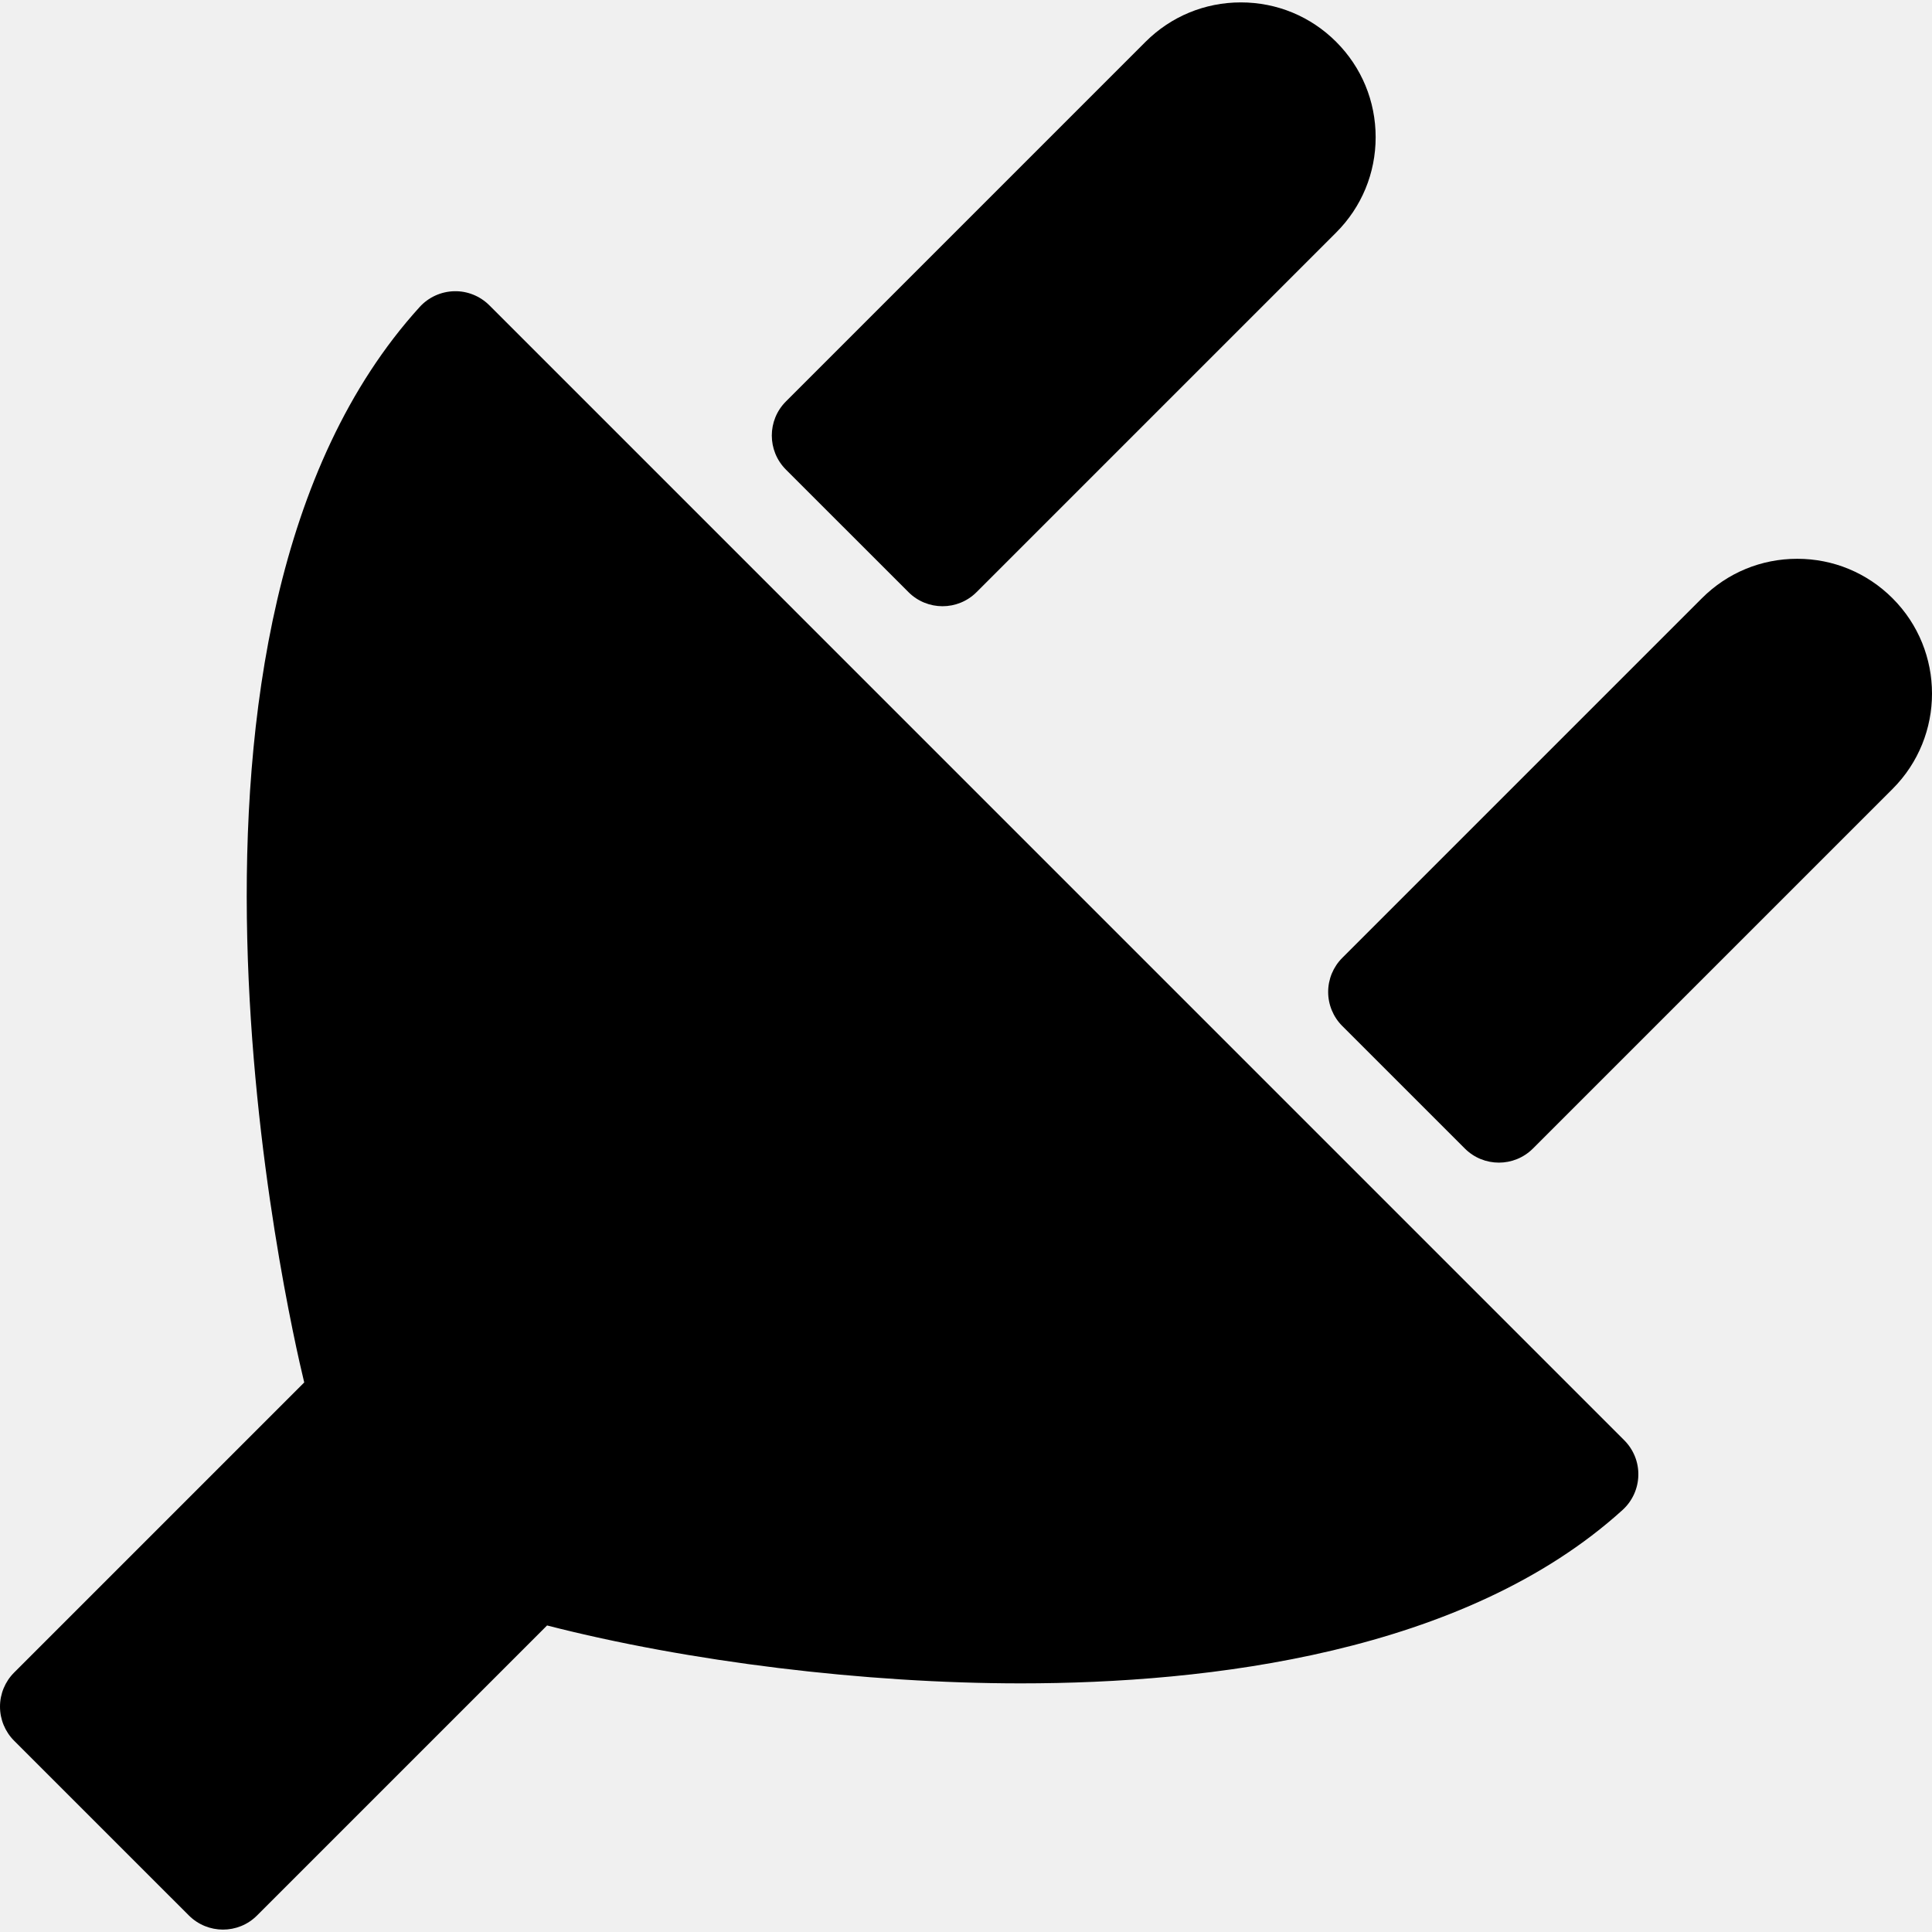
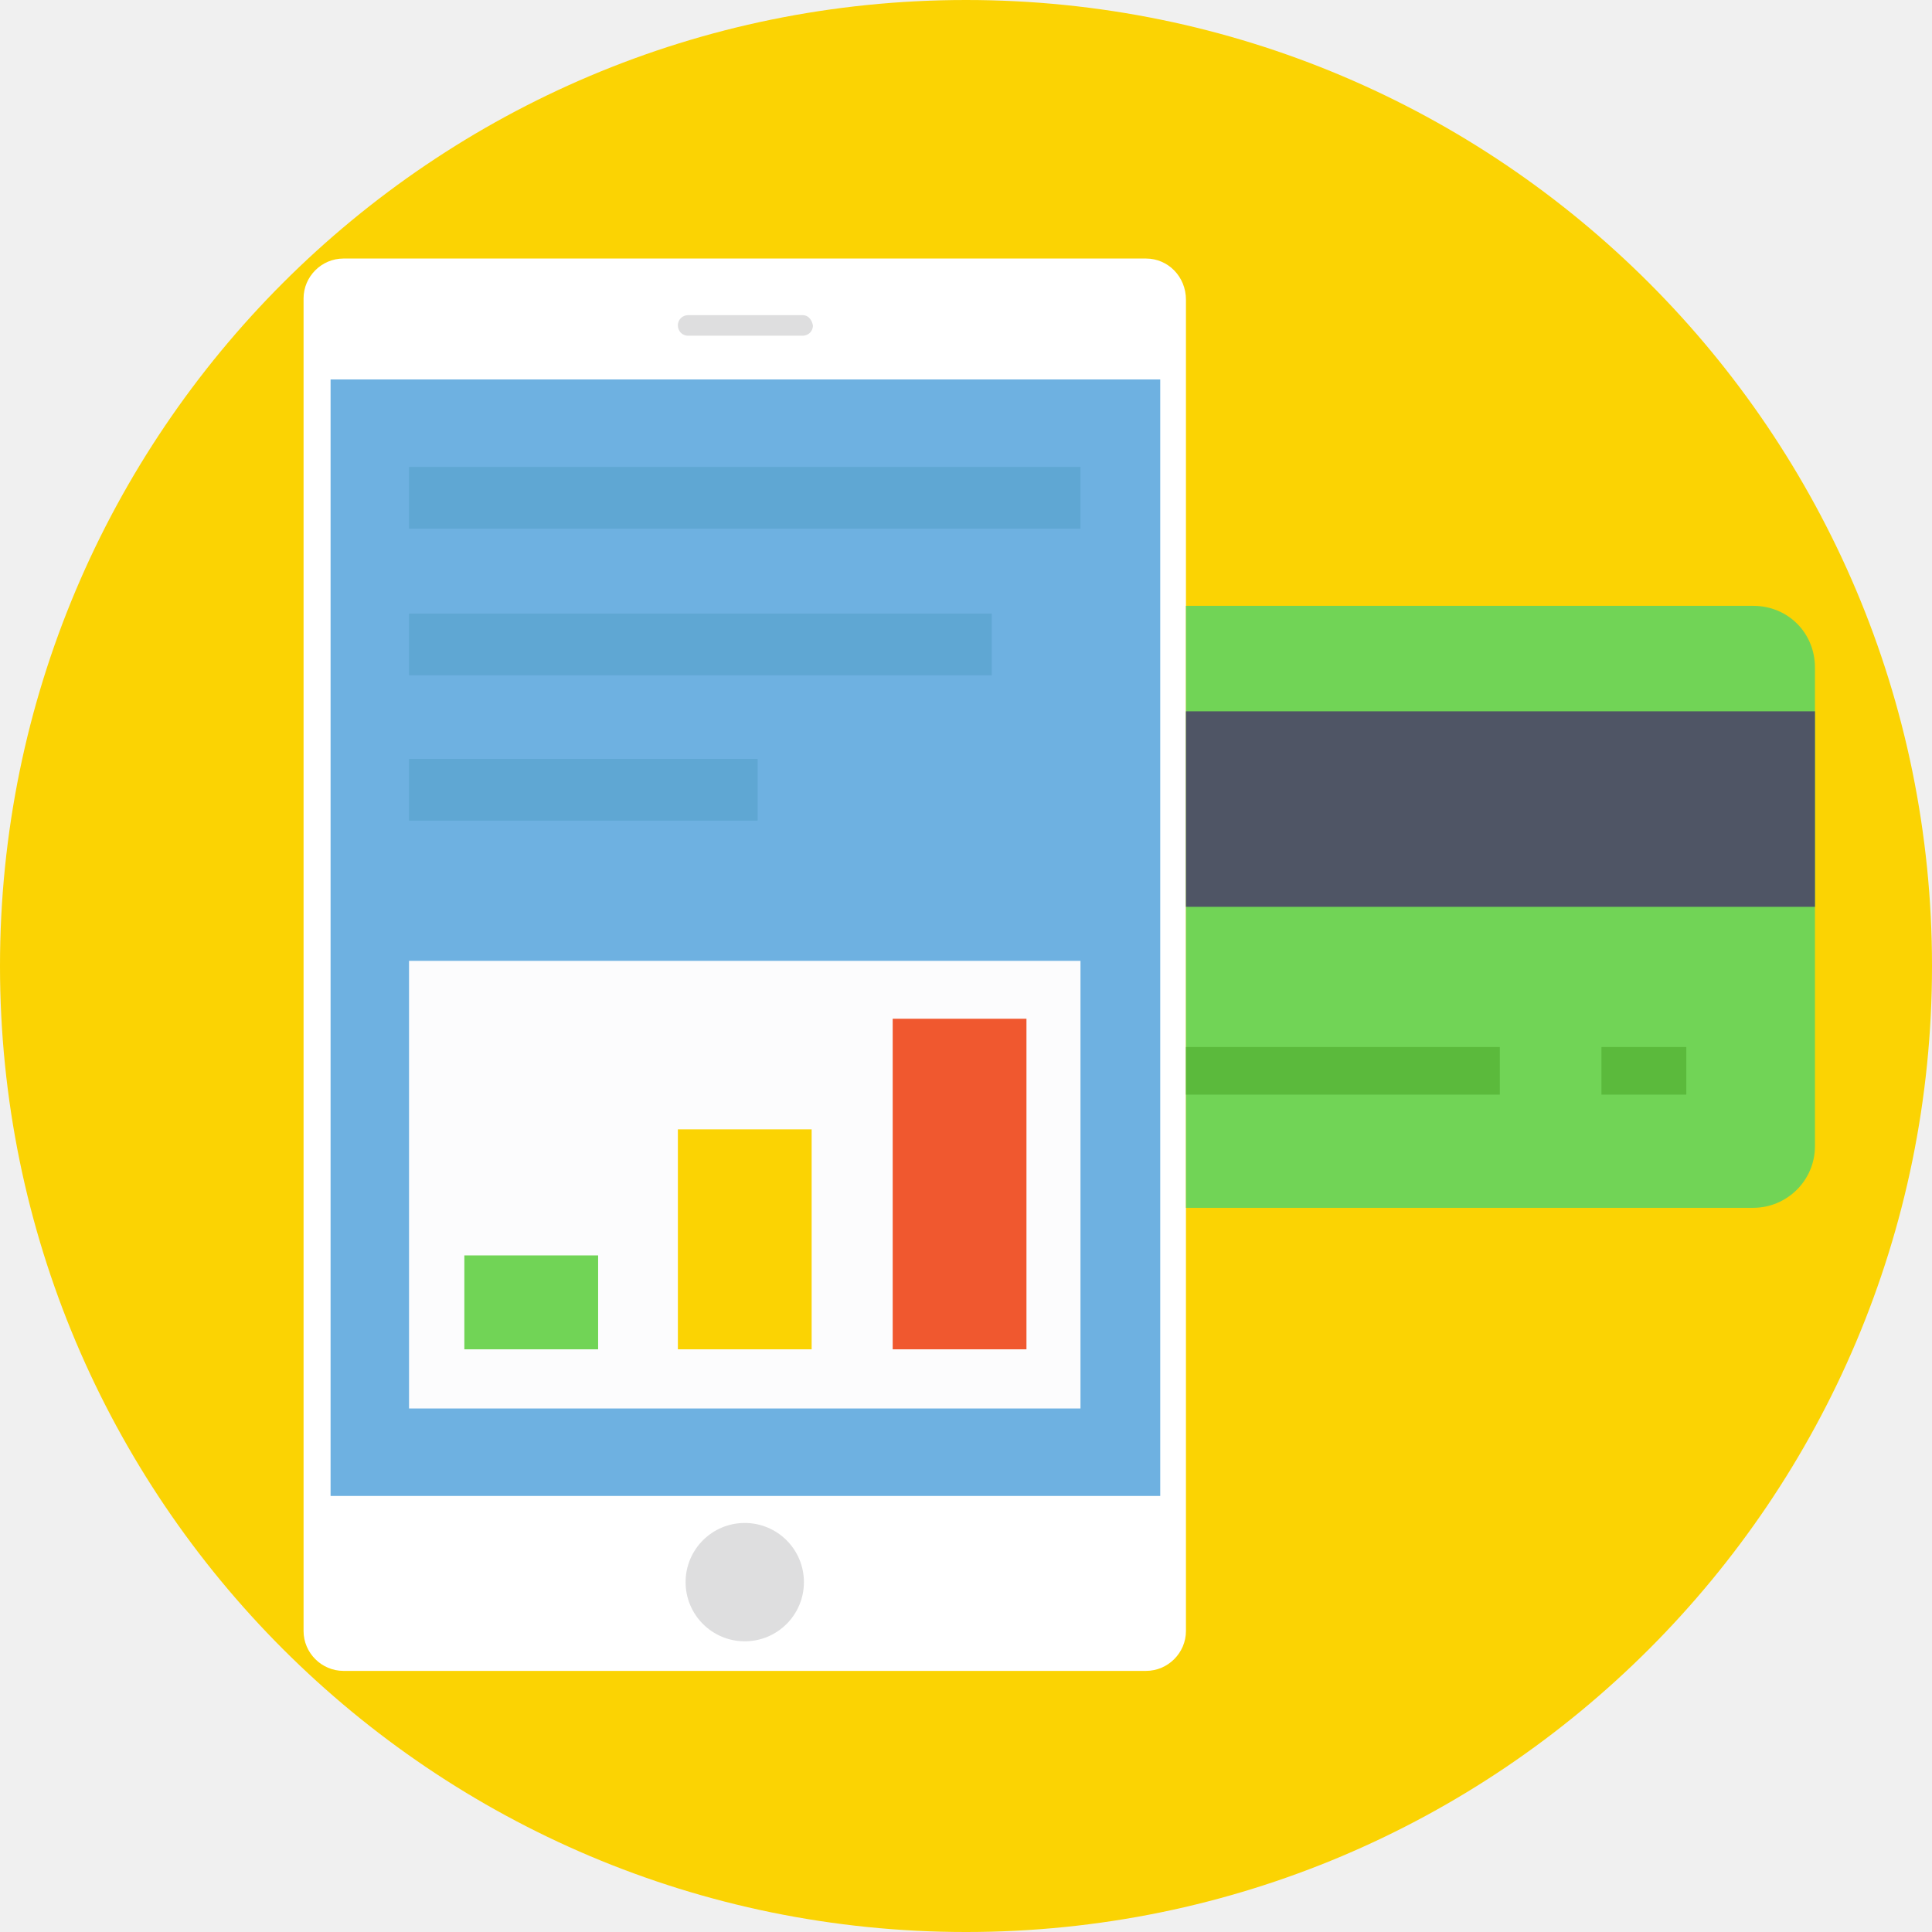
- <svg xmlns="http://www.w3.org/2000/svg" version="1.1" id="Capa_1" x="0px" y="0px" width="99.012px" height="99.012px" viewBox="0 0 99.012 99.012" style="enable-background:new 0 0 99.012 99.012;" xml:space="preserve">
+ <svg xmlns="http://www.w3.org/2000/svg" version="1.1" id="Layer_1" x="0px" y="0px" viewBox="0 0 509.287 509.287" style="enable-background:new 0 0 509.287 509.287;" xml:space="preserve">
+   <circle style="fill:#FBD303;" cx="254.644" cy="254.644" r="254.644" />
+   <path style="fill:#FFFFFF;" d="M302.114,68.154H90.532c-5.764,0-10.511,4.747-10.511,10.511v351.279  c0,5.764,4.747,10.511,10.511,10.511h211.581c5.764,0,10.511-4.747,10.511-10.511V79.004  C312.625,72.901,307.878,68.154,302.114,68.154z" />
+   <rect x="87.142" y="100.026" style="fill:#6EB1E1;" width="218.702" height="294.315" />
  <g>
-     <g>
-       <path d="M25.08,15.648c-0.478-0.478-1.135-0.742-1.805-0.723c-0.675,0.017-1.314,0.309-1.768,0.808    c-14.829,16.325-6.762,51.623-5.916,55.115L0.723,85.717C0.26,86.18,0,86.808,0,87.463c0,0.654,0.26,1.283,0.723,1.746    l8.958,8.957c0.482,0.48,1.114,0.723,1.746,0.723c0.631,0,1.264-0.24,1.745-0.723l14.865-14.864    c7.237,1.859,16.289,2.968,24.28,2.968c9.599,0,22.739-1.543,30.836-8.886c0.5-0.454,0.793-1.093,0.809-1.769    c0.018-0.676-0.245-1.328-0.723-1.805L25.08,15.648z" />
-       <path d="M46.557,30.345c0.482,0.482,1.114,0.723,1.746,0.723c0.632,0,1.264-0.241,1.746-0.724l18.428-18.428    c1.305-1.305,2.023-3.04,2.023-4.885c0-1.846-0.719-3.582-2.023-4.886c-1.305-1.305-3.039-2.022-4.885-2.022    c-1.845,0-3.581,0.718-4.887,2.022L40.277,20.574c-0.964,0.964-0.964,2.527,0,3.492L46.557,30.345z" />
-       <path d="M96.99,30.661c-1.305-1.305-3.039-2.024-4.885-2.024c-1.847,0-3.582,0.718-4.886,2.023L68.79,49.089    c-0.464,0.463-0.724,1.091-0.724,1.746s0.26,1.282,0.724,1.746l6.28,6.278c0.481,0.482,1.113,0.724,1.746,0.724    c0.631,0,1.264-0.241,1.746-0.724l18.43-18.429C99.686,37.735,99.686,33.353,96.99,30.661z" />
-     </g>
+     <path style="fill:#DEDEDF;" d="M211.581,83.073h-30.177c-1.356,0-2.713,1.017-2.713,2.713c0,1.356,1.017,2.713,2.713,2.713h30.177   c1.356,0,2.713-1.017,2.713-2.713C213.955,84.09,212.938,83.073,211.581,83.073z" />
+     <circle style="fill:#DEDEDF;" cx="196.323" cy="417.06" r="15.597" />
+   </g>
+   <path style="fill:#71D456;" d="M462.156,159.703H312.625v158.686h149.531c8.816,0,16.276-7.121,16.276-16.276V175.979  C478.432,166.824,471.311,159.703,462.156,159.703z" />
+   <rect x="312.625" y="187.507" style="fill:#4F5565;" width="165.807" height="51.539" />
+   <g>
+     <rect x="312.625" y="276.005" style="fill:#5BBA3C;" width="82.734" height="12.546" />
+     <rect x="422.146" y="276.005" style="fill:#5BBA3C;" width="22.379" height="12.546" />
+   </g>
+   <rect x="107.825" y="253.287" style="fill:#FCFCFD;" width="176.996" height="117.997" />
+   <rect x="122.405" y="330.935" style="fill:#71D456;" width="35.264" height="24.752" />
+   <rect x="178.691" y="297.706" style="fill:#FBD303;" width="35.264" height="57.981" />
+   <rect x="235.317" y="268.546" style="fill:#F0582F;" width="35.264" height="87.142" />
+   <g>
+     <rect x="107.825" y="123.083" style="fill:#5FA7D3;" width="176.996" height="16.275" />
+     <rect x="107.825" y="161.738" style="fill:#5FA7D3;" width="153.6" height="16.275" />
+     <rect x="107.825" y="200.053" style="fill:#5FA7D3;" width="91.889" height="16.276" />
  </g>
  <g>
</g>
  <g>
</g>
  <g>
</g>
  <g>
</g>
  <g>
</g>
  <g>
</g>
  <g>
</g>
  <g>
</g>
  <g>
</g>
  <g>
</g>
  <g>
</g>
  <g>
</g>
  <g>
</g>
  <g>
</g>
  <g>
</g>
</svg>
